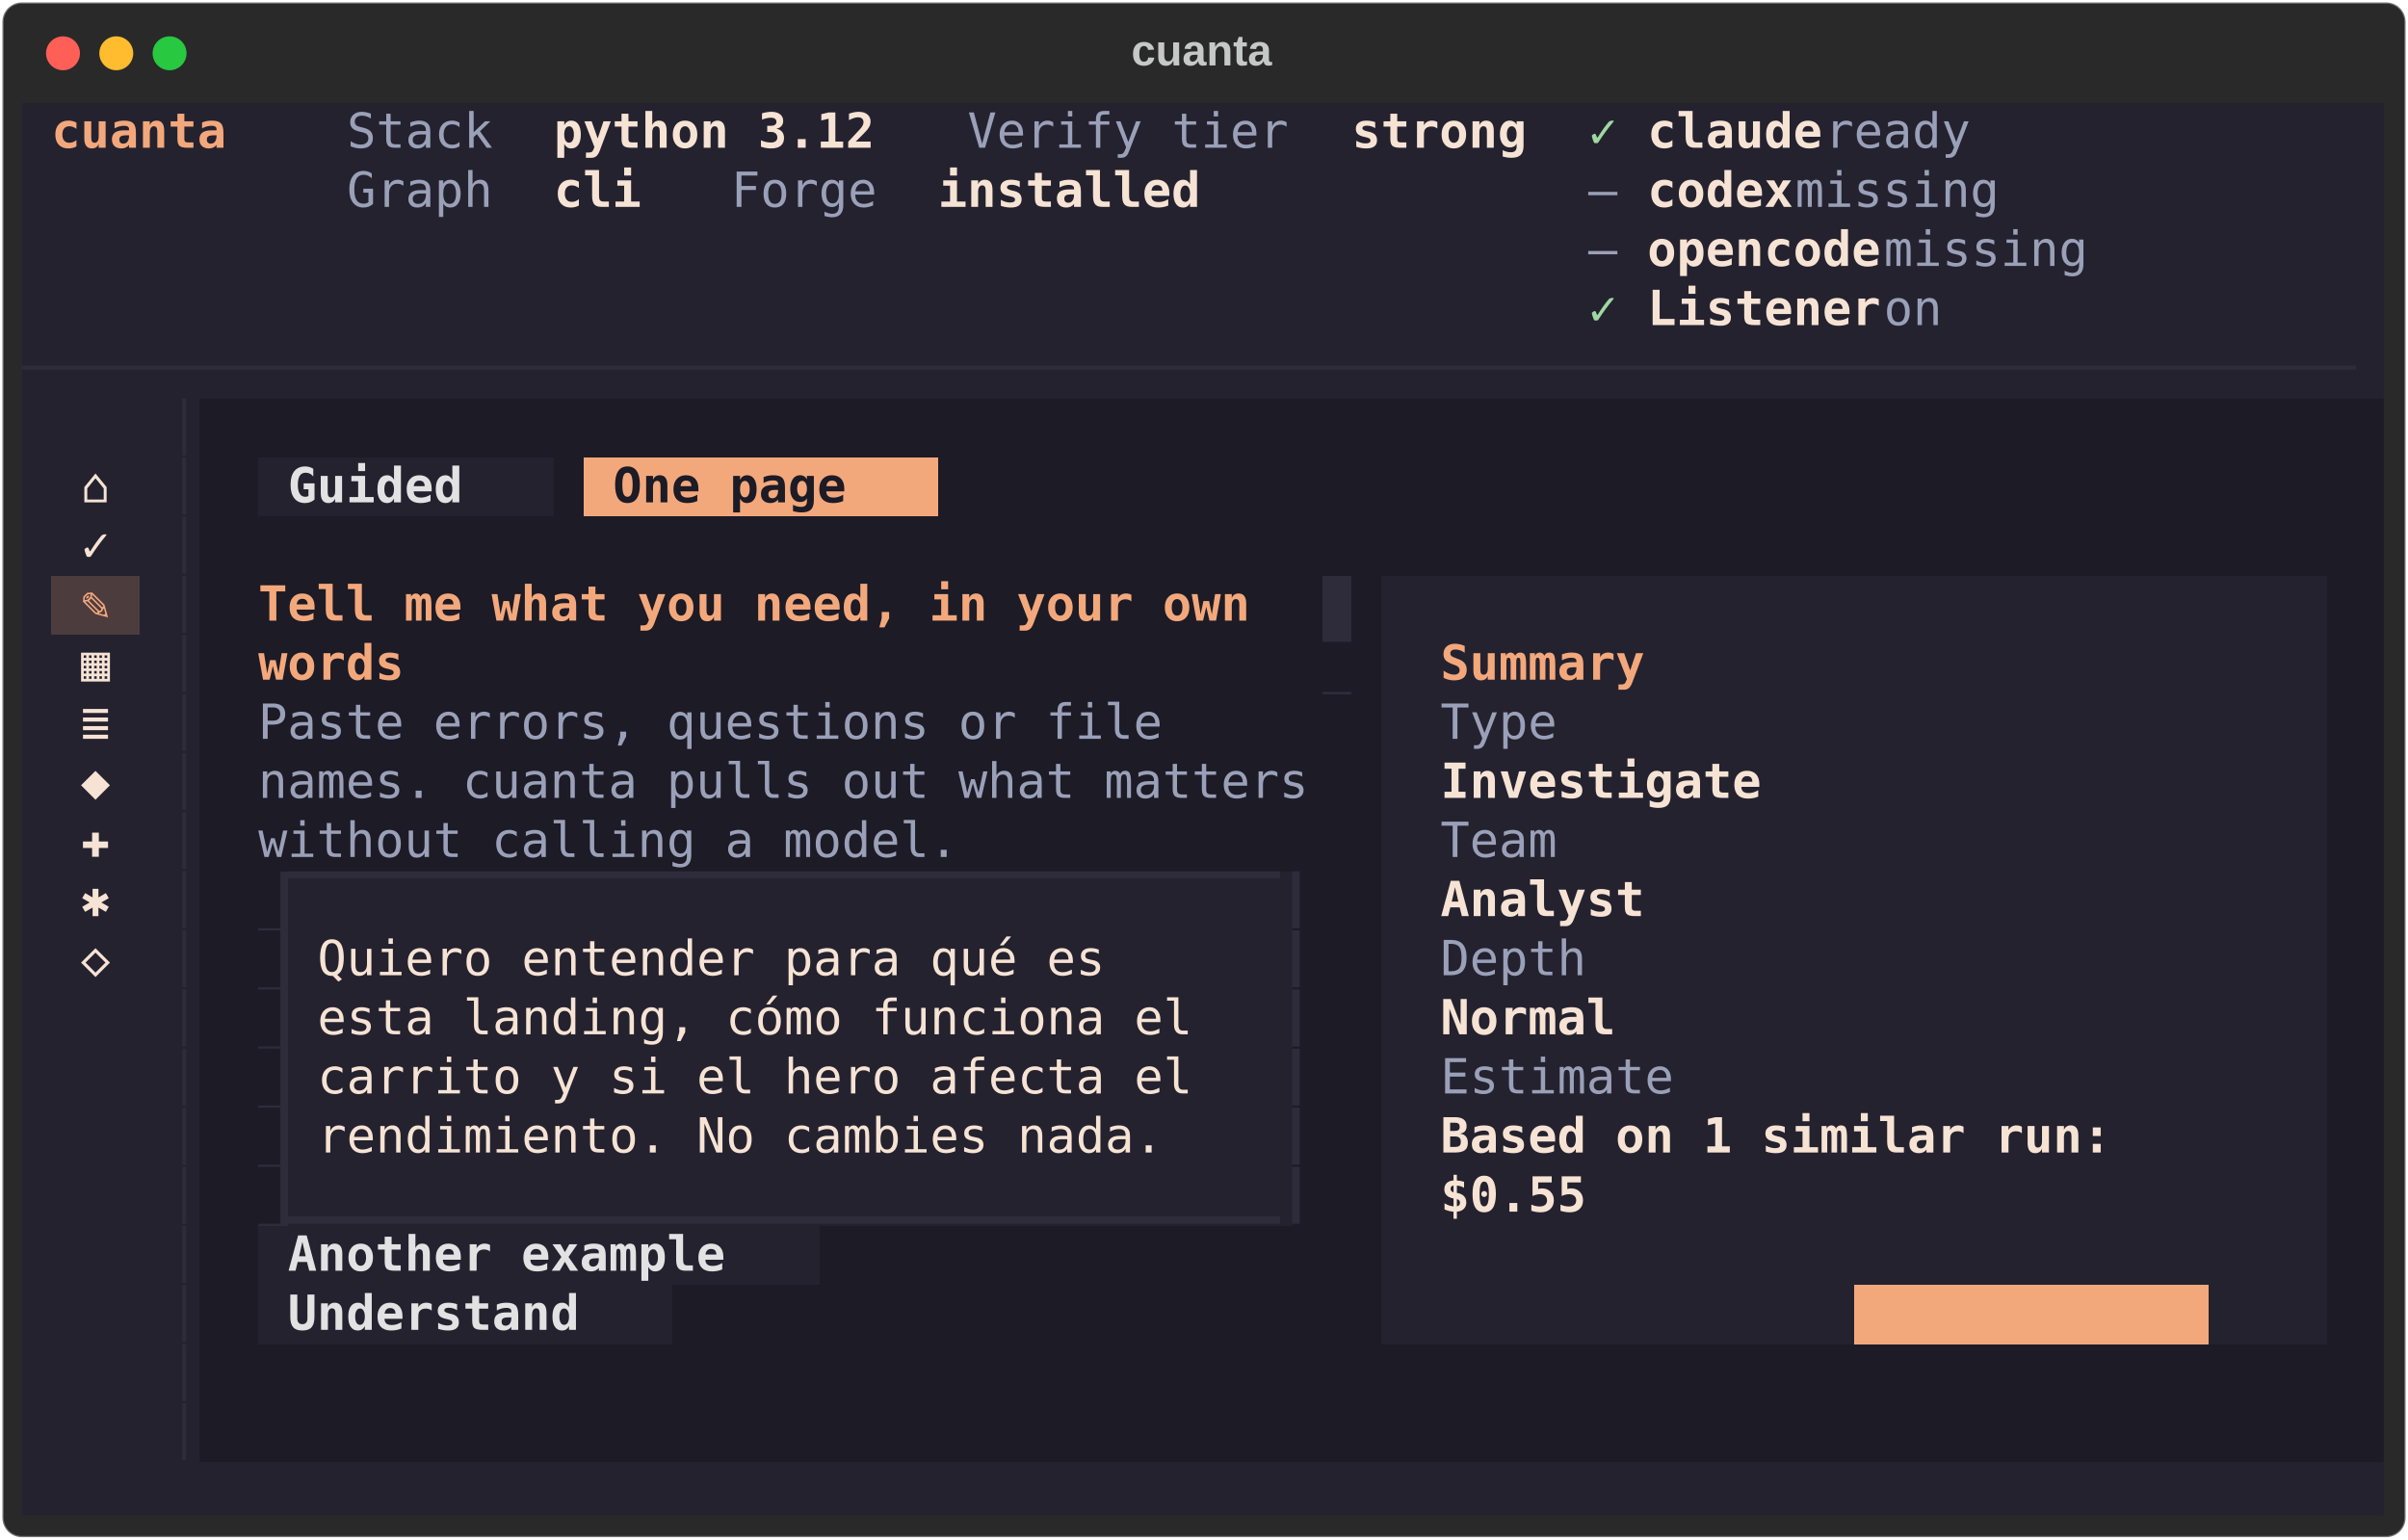
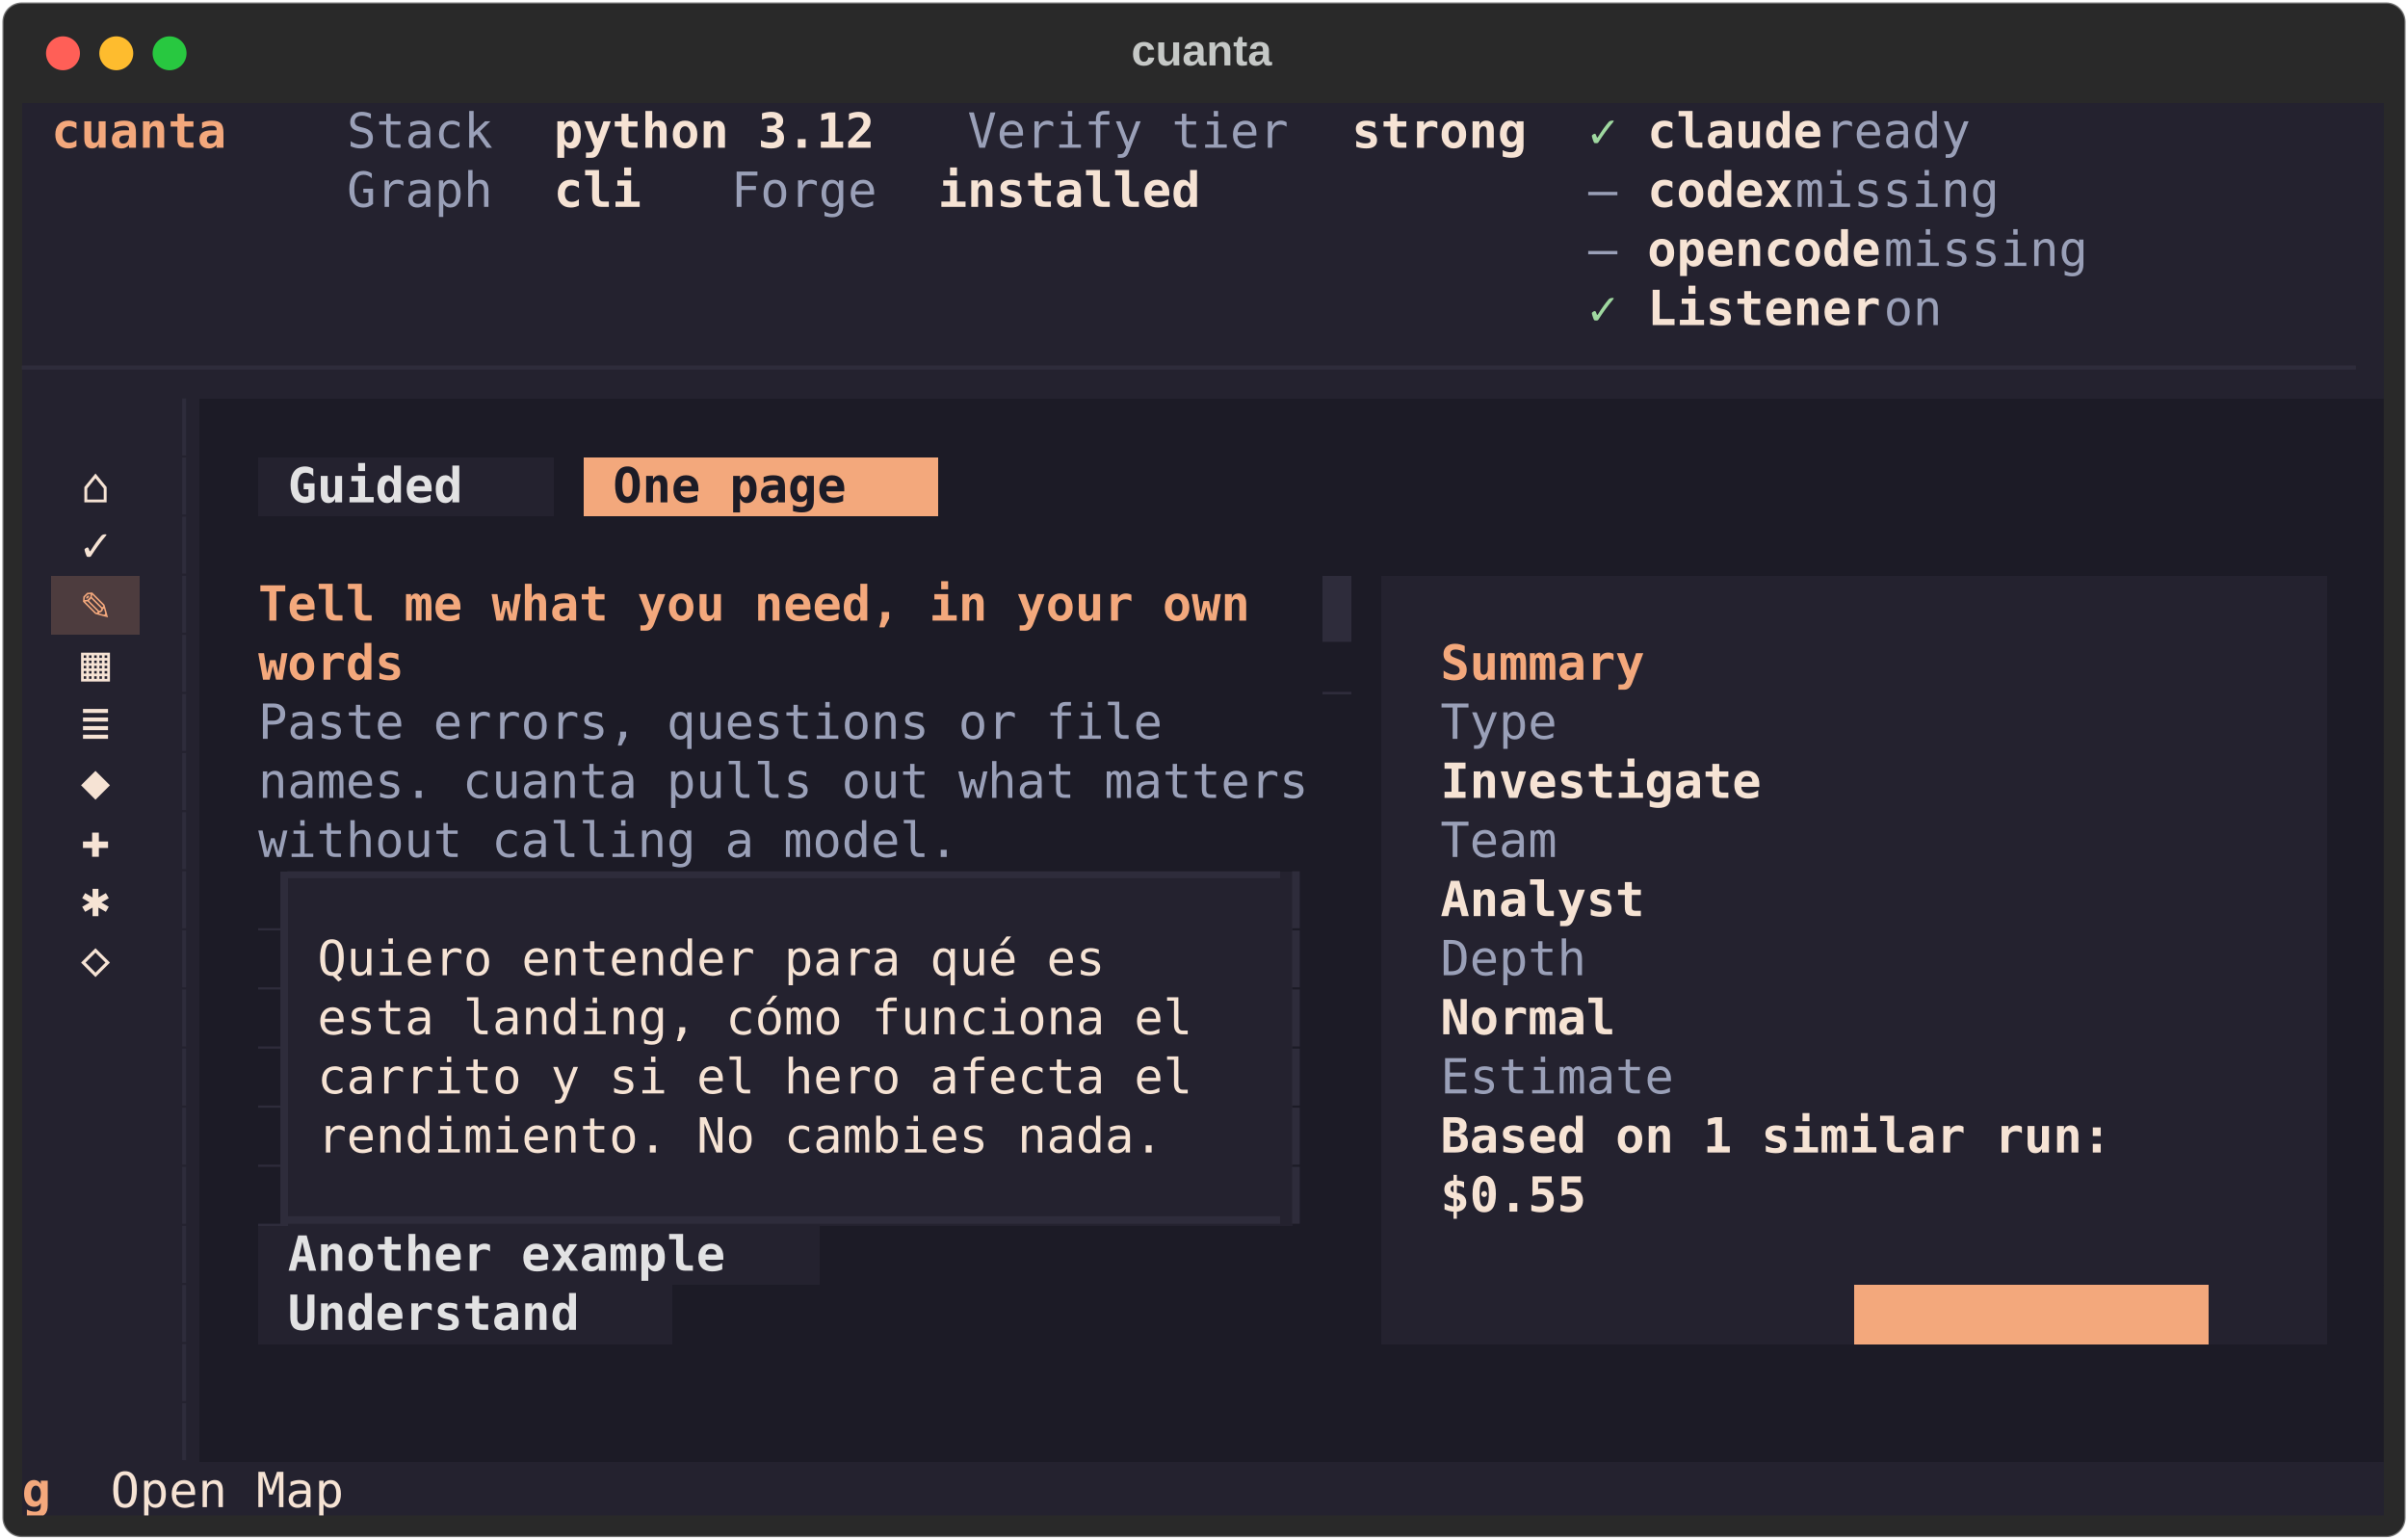
<svg xmlns="http://www.w3.org/2000/svg" class="rich-terminal" viewBox="0 0 994 635.6">
  <style>

    @font-face {
        font-family: "Fira Code";
        src: local("FiraCode-Regular"),
                url("https://cdnjs.cloudflare.com/ajax/libs/firacode/6.2.0/woff2/FiraCode-Regular.woff2") format("woff2"),
                url("https://cdnjs.cloudflare.com/ajax/libs/firacode/6.2.0/woff/FiraCode-Regular.woff") format("woff");
        font-style: normal;
        font-weight: 400;
    }
    @font-face {
        font-family: "Fira Code";
        src: local("FiraCode-Bold"),
                url("https://cdnjs.cloudflare.com/ajax/libs/firacode/6.2.0/woff2/FiraCode-Bold.woff2") format("woff2"),
                url("https://cdnjs.cloudflare.com/ajax/libs/firacode/6.2.0/woff/FiraCode-Bold.woff") format("woff");
        font-style: bold;
        font-weight: 700;
    }

    .terminal-matrix {
        font-family: Fira Code, monospace;
        font-size: 20px;
        line-height: 24.4px;
        font-variant-east-asian: full-width;
    }

    .terminal-title {
        font-size: 18px;
        font-weight: bold;
        font-family: arial;
    }

    .terminal-r1 { fill: #c5c8c6 }
.terminal-r2 { fill: #f3a87c;font-weight: bold }
.terminal-r3 { fill: #9aa0b8 }
.terminal-r4 { fill: #f6e3d4;font-weight: bold }
.terminal-r5 { fill: #f6e3d4 }
.terminal-r6 { fill: #9fd8a0 }
.terminal-r7 { fill: #2e2c3b }
.terminal-r8 { fill: #e2e2e3;font-weight: bold }
.terminal-r9 { fill: #1c1b26;font-weight: bold }
.terminal-r10 { fill: #1c1b26 }
.terminal-r11 { fill: #ee8a94 }
+ .terminal-r12 { fill: #f4a87c;font-weight: bold }
    </style>
  <defs>
    <clipPath id="terminal-clip-terminal">
      <rect x="0" y="0" width="975.0" height="584.6" />
    </clipPath>
    <clipPath id="terminal-line-0">
      <rect x="0" y="1.5" width="976" height="24.65" />
    </clipPath>
    <clipPath id="terminal-line-1">
      <rect x="0" y="25.9" width="976" height="24.65" />
    </clipPath>
    <clipPath id="terminal-line-2">
      <rect x="0" y="50.3" width="976" height="24.65" />
    </clipPath>
    <clipPath id="terminal-line-3">
      <rect x="0" y="74.7" width="976" height="24.65" />
    </clipPath>
    <clipPath id="terminal-line-4">
      <rect x="0" y="99.1" width="976" height="24.65" />
    </clipPath>
    <clipPath id="terminal-line-5">
      <rect x="0" y="123.5" width="976" height="24.65" />
    </clipPath>
    <clipPath id="terminal-line-6">
      <rect x="0" y="147.9" width="976" height="24.65" />
    </clipPath>
    <clipPath id="terminal-line-7">
      <rect x="0" y="172.3" width="976" height="24.65" />
    </clipPath>
    <clipPath id="terminal-line-8">
      <rect x="0" y="196.7" width="976" height="24.65" />
    </clipPath>
    <clipPath id="terminal-line-9">
      <rect x="0" y="221.1" width="976" height="24.65" />
    </clipPath>
    <clipPath id="terminal-line-10">
      <rect x="0" y="245.5" width="976" height="24.65" />
    </clipPath>
    <clipPath id="terminal-line-11">
      <rect x="0" y="269.9" width="976" height="24.65" />
    </clipPath>
    <clipPath id="terminal-line-12">
      <rect x="0" y="294.3" width="976" height="24.65" />
    </clipPath>
    <clipPath id="terminal-line-13">
      <rect x="0" y="318.7" width="976" height="24.65" />
    </clipPath>
    <clipPath id="terminal-line-14">
      <rect x="0" y="343.1" width="976" height="24.65" />
    </clipPath>
    <clipPath id="terminal-line-15">
      <rect x="0" y="367.5" width="976" height="24.65" />
    </clipPath>
    <clipPath id="terminal-line-16">
      <rect x="0" y="391.9" width="976" height="24.65" />
    </clipPath>
    <clipPath id="terminal-line-17">
      <rect x="0" y="416.3" width="976" height="24.65" />
    </clipPath>
    <clipPath id="terminal-line-18">
      <rect x="0" y="440.7" width="976" height="24.65" />
    </clipPath>
    <clipPath id="terminal-line-19">
      <rect x="0" y="465.1" width="976" height="24.65" />
    </clipPath>
    <clipPath id="terminal-line-20">
      <rect x="0" y="489.5" width="976" height="24.65" />
    </clipPath>
    <clipPath id="terminal-line-21">
      <rect x="0" y="513.9" width="976" height="24.65" />
    </clipPath>
    <clipPath id="terminal-line-22">
      <rect x="0" y="538.3" width="976" height="24.65" />
    </clipPath>
  </defs>
  <rect fill="#292929" stroke="rgba(255,255,255,0.35)" stroke-width="1" x="1" y="1" width="992" height="633.6" rx="8" />
  <text class="terminal-title" fill="#c5c8c6" text-anchor="middle" x="496" y="27">cuanta</text>
  <g transform="translate(26,22)">
    <circle cx="0" cy="0" r="7" fill="#ff5f57" />
    <circle cx="22" cy="0" r="7" fill="#febc2e" />
    <circle cx="44" cy="0" r="7" fill="#28c840" />
  </g>
  <g transform="translate(9, 41)" clip-path="url(#terminal-clip-terminal)">
    <rect fill="#24222f" x="0" y="1.5" width="12.2" height="24.65" shape-rendering="crispEdges" />
    <rect fill="#24222f" x="12.2" y="1.5" width="73.2" height="24.65" shape-rendering="crispEdges" />
    <rect fill="#24222f" x="85.4" y="1.5" width="48.8" height="24.65" shape-rendering="crispEdges" />
    <rect fill="#24222f" x="134.2" y="1.5" width="85.4" height="24.65" shape-rendering="crispEdges" />
    <rect fill="#24222f" x="219.6" y="1.5" width="146.4" height="24.65" shape-rendering="crispEdges" />
    <rect fill="#24222f" x="366" y="1.5" width="24.4" height="24.65" shape-rendering="crispEdges" />
    <rect fill="#24222f" x="390.4" y="1.5" width="158.6" height="24.65" shape-rendering="crispEdges" />
    <rect fill="#24222f" x="549" y="1.5" width="85.4" height="24.65" shape-rendering="crispEdges" />
    <rect fill="#24222f" x="634.4" y="1.5" width="12.2" height="24.65" shape-rendering="crispEdges" />
    <rect fill="#24222f" x="646.6" y="1.5" width="24.4" height="24.65" shape-rendering="crispEdges" />
    <rect fill="#24222f" x="671" y="1.5" width="73.2" height="24.65" shape-rendering="crispEdges" />
    <rect fill="#24222f" x="744.2" y="1.5" width="85.4" height="24.65" shape-rendering="crispEdges" />
    <rect fill="#24222f" x="829.6" y="1.5" width="146.4" height="24.65" shape-rendering="crispEdges" />
    <rect fill="#24222f" x="0" y="25.9" width="134.2" height="24.65" shape-rendering="crispEdges" />
    <rect fill="#24222f" x="134.2" y="25.9" width="85.4" height="24.65" shape-rendering="crispEdges" />
    <rect fill="#24222f" x="219.6" y="25.9" width="48.8" height="24.65" shape-rendering="crispEdges" />
    <rect fill="#24222f" x="268.4" y="25.9" width="24.4" height="24.65" shape-rendering="crispEdges" />
    <rect fill="#24222f" x="292.8" y="25.9" width="85.4" height="24.65" shape-rendering="crispEdges" />
    <rect fill="#24222f" x="378.2" y="25.9" width="122" height="24.65" shape-rendering="crispEdges" />
    <rect fill="#24222f" x="500.2" y="25.9" width="146.4" height="24.65" shape-rendering="crispEdges" />
    <rect fill="#24222f" x="646.6" y="25.9" width="24.4" height="24.65" shape-rendering="crispEdges" />
    <rect fill="#24222f" x="671" y="25.9" width="61" height="24.65" shape-rendering="crispEdges" />
    <rect fill="#24222f" x="732" y="25.9" width="109.8" height="24.65" shape-rendering="crispEdges" />
    <rect fill="#24222f" x="841.8" y="25.9" width="134.2" height="24.65" shape-rendering="crispEdges" />
    <rect fill="#24222f" x="0" y="50.3" width="134.2" height="24.65" shape-rendering="crispEdges" />
    <rect fill="#24222f" x="134.2" y="50.3" width="512.4" height="24.65" shape-rendering="crispEdges" />
    <rect fill="#24222f" x="646.6" y="50.3" width="24.4" height="24.65" shape-rendering="crispEdges" />
    <rect fill="#24222f" x="671" y="50.3" width="97.6" height="24.65" shape-rendering="crispEdges" />
    <rect fill="#24222f" x="768.6" y="50.3" width="109.8" height="24.65" shape-rendering="crispEdges" />
    <rect fill="#24222f" x="878.4" y="50.3" width="97.6" height="24.65" shape-rendering="crispEdges" />
    <rect fill="#24222f" x="0" y="74.7" width="134.2" height="24.65" shape-rendering="crispEdges" />
    <rect fill="#24222f" x="134.2" y="74.7" width="512.4" height="24.65" shape-rendering="crispEdges" />
    <rect fill="#24222f" x="646.6" y="74.7" width="24.4" height="24.65" shape-rendering="crispEdges" />
    <rect fill="#24222f" x="671" y="74.7" width="97.6" height="24.65" shape-rendering="crispEdges" />
    <rect fill="#24222f" x="768.6" y="74.7" width="48.8" height="24.65" shape-rendering="crispEdges" />
    <rect fill="#24222f" x="817.4" y="74.7" width="158.6" height="24.65" shape-rendering="crispEdges" />
    <rect fill="#24222f" x="0" y="99.1" width="976" height="24.65" shape-rendering="crispEdges" />
    <rect fill="#24222f" x="0" y="123.5" width="61" height="24.65" shape-rendering="crispEdges" />
    <rect fill="#24222f" x="61" y="123.5" width="12.2" height="24.65" shape-rendering="crispEdges" />
    <rect fill="#1c1b26" x="73.2" y="123.5" width="902.8" height="24.65" shape-rendering="crispEdges" />
    <rect fill="#24222f" x="0" y="147.9" width="24.4" height="24.65" shape-rendering="crispEdges" />
    <rect fill="#24222f" x="24.4" y="147.9" width="12.2" height="24.65" shape-rendering="crispEdges" />
    <rect fill="#24222f" x="36.6" y="147.9" width="24.4" height="24.65" shape-rendering="crispEdges" />
    <rect fill="#24222f" x="61" y="147.9" width="12.2" height="24.65" shape-rendering="crispEdges" />
    <rect fill="#1c1b26" x="73.2" y="147.9" width="24.4" height="24.65" shape-rendering="crispEdges" />
    <rect fill="#24222f" x="97.6" y="147.9" width="12.2" height="24.65" shape-rendering="crispEdges" />
    <rect fill="#24222f" x="109.8" y="147.9" width="97.6" height="24.65" shape-rendering="crispEdges" />
    <rect fill="#24222f" x="207.4" y="147.9" width="12.2" height="24.65" shape-rendering="crispEdges" />
    <rect fill="#1c1b26" x="219.6" y="147.9" width="12.2" height="24.65" shape-rendering="crispEdges" />
    <rect fill="#f3a87c" x="231.8" y="147.9" width="12.2" height="24.65" shape-rendering="crispEdges" />
    <rect fill="#f3a87c" x="244" y="147.9" width="122" height="24.65" shape-rendering="crispEdges" />
    <rect fill="#f3a87c" x="366" y="147.9" width="12.2" height="24.65" shape-rendering="crispEdges" />
    <rect fill="#1c1b26" x="378.2" y="147.9" width="597.8" height="24.65" shape-rendering="crispEdges" />
    <rect fill="#24222f" x="0" y="172.3" width="24.4" height="24.65" shape-rendering="crispEdges" />
    <rect fill="#24222f" x="24.4" y="172.3" width="12.2" height="24.65" shape-rendering="crispEdges" />
    <rect fill="#24222f" x="36.6" y="172.3" width="24.4" height="24.65" shape-rendering="crispEdges" />
    <rect fill="#24222f" x="61" y="172.3" width="12.2" height="24.65" shape-rendering="crispEdges" />
    <rect fill="#1c1b26" x="73.2" y="172.3" width="902.8" height="24.65" shape-rendering="crispEdges" />
    <rect fill="#24222f" x="0" y="196.7" width="12.2" height="24.65" shape-rendering="crispEdges" />
    <rect fill="#4d3c3e" x="12.2" y="196.7" width="12.2" height="24.65" shape-rendering="crispEdges" />
    <rect fill="#4d3c3e" x="24.4" y="196.7" width="12.2" height="24.65" shape-rendering="crispEdges" />
    <rect fill="#4d3c3e" x="36.6" y="196.7" width="12.2" height="24.65" shape-rendering="crispEdges" />
    <rect fill="#24222f" x="48.8" y="196.7" width="12.2" height="24.65" shape-rendering="crispEdges" />
    <rect fill="#24222f" x="61" y="196.7" width="12.2" height="24.65" shape-rendering="crispEdges" />
    <rect fill="#1c1b26" x="73.2" y="196.7" width="24.4" height="24.65" shape-rendering="crispEdges" />
    <rect fill="#1c1b26" x="97.6" y="196.7" width="414.8" height="24.65" shape-rendering="crispEdges" />
    <rect fill="#1c1b26" x="512.4" y="196.7" width="24.4" height="24.65" shape-rendering="crispEdges" />
    <rect fill="#2e2c3b" x="536.8" y="196.7" width="12.2" height="24.65" shape-rendering="crispEdges" />
    <rect fill="#1c1b26" x="549" y="196.7" width="12.2" height="24.65" shape-rendering="crispEdges" />
    <rect fill="#24222f" x="561.2" y="196.7" width="390.4" height="24.65" shape-rendering="crispEdges" />
    <rect fill="#1c1b26" x="951.6" y="196.7" width="24.4" height="24.65" shape-rendering="crispEdges" />
    <rect fill="#24222f" x="0" y="221.1" width="24.4" height="24.65" shape-rendering="crispEdges" />
    <rect fill="#24222f" x="24.4" y="221.1" width="12.2" height="24.65" shape-rendering="crispEdges" />
    <rect fill="#24222f" x="36.6" y="221.1" width="24.4" height="24.65" shape-rendering="crispEdges" />
    <rect fill="#24222f" x="61" y="221.1" width="12.2" height="24.65" shape-rendering="crispEdges" />
    <rect fill="#1c1b26" x="73.2" y="221.1" width="24.4" height="24.65" shape-rendering="crispEdges" />
    <rect fill="#1c1b26" x="97.6" y="221.1" width="61" height="24.65" shape-rendering="crispEdges" />
    <rect fill="#1c1b26" x="158.6" y="221.1" width="378.2" height="24.65" shape-rendering="crispEdges" />
    <rect fill="#2e2c3b" x="536.8" y="221.1" width="12.2" height="24.65" shape-rendering="crispEdges" />
    <rect fill="#1c1b26" x="549" y="221.1" width="12.2" height="24.65" shape-rendering="crispEdges" />
    <rect fill="#24222f" x="561.2" y="221.1" width="24.4" height="24.65" shape-rendering="crispEdges" />
    <rect fill="#24222f" x="585.6" y="221.1" width="85.4" height="24.65" shape-rendering="crispEdges" />
    <rect fill="#24222f" x="671" y="221.1" width="280.6" height="24.65" shape-rendering="crispEdges" />
    <rect fill="#1c1b26" x="951.6" y="221.1" width="24.4" height="24.65" shape-rendering="crispEdges" />
    <rect fill="#24222f" x="0" y="245.5" width="24.4" height="24.65" shape-rendering="crispEdges" />
    <rect fill="#24222f" x="24.4" y="245.5" width="12.2" height="24.65" shape-rendering="crispEdges" />
    <rect fill="#24222f" x="36.6" y="245.5" width="24.4" height="24.65" shape-rendering="crispEdges" />
    <rect fill="#24222f" x="61" y="245.5" width="12.2" height="24.65" shape-rendering="crispEdges" />
    <rect fill="#1c1b26" x="73.2" y="245.5" width="24.4" height="24.65" shape-rendering="crispEdges" />
    <rect fill="#1c1b26" x="97.6" y="245.5" width="378.2" height="24.65" shape-rendering="crispEdges" />
    <rect fill="#1c1b26" x="475.8" y="245.5" width="61" height="24.65" shape-rendering="crispEdges" />
    <rect fill="#1c1b26" x="536.8" y="245.5" width="12.2" height="24.65" shape-rendering="crispEdges" />
    <rect fill="#1c1b26" x="549" y="245.5" width="12.2" height="24.65" shape-rendering="crispEdges" />
    <rect fill="#24222f" x="561.2" y="245.5" width="24.4" height="24.65" shape-rendering="crispEdges" />
    <rect fill="#24222f" x="585.6" y="245.5" width="48.8" height="24.65" shape-rendering="crispEdges" />
    <rect fill="#24222f" x="634.4" y="245.5" width="317.2" height="24.65" shape-rendering="crispEdges" />
    <rect fill="#1c1b26" x="951.6" y="245.5" width="24.4" height="24.65" shape-rendering="crispEdges" />
    <rect fill="#24222f" x="0" y="269.9" width="24.4" height="24.65" shape-rendering="crispEdges" />
    <rect fill="#24222f" x="24.4" y="269.9" width="12.2" height="24.65" shape-rendering="crispEdges" />
    <rect fill="#24222f" x="36.6" y="269.9" width="24.4" height="24.65" shape-rendering="crispEdges" />
    <rect fill="#24222f" x="61" y="269.9" width="12.2" height="24.65" shape-rendering="crispEdges" />
    <rect fill="#1c1b26" x="73.2" y="269.9" width="24.4" height="24.65" shape-rendering="crispEdges" />
    <rect fill="#1c1b26" x="97.6" y="269.9" width="439.2" height="24.65" shape-rendering="crispEdges" />
    <rect fill="#1c1b26" x="536.8" y="269.9" width="12.2" height="24.65" shape-rendering="crispEdges" />
    <rect fill="#1c1b26" x="549" y="269.9" width="12.2" height="24.65" shape-rendering="crispEdges" />
    <rect fill="#24222f" x="561.2" y="269.9" width="24.4" height="24.65" shape-rendering="crispEdges" />
    <rect fill="#24222f" x="585.6" y="269.9" width="134.2" height="24.65" shape-rendering="crispEdges" />
    <rect fill="#24222f" x="719.8" y="269.9" width="231.8" height="24.65" shape-rendering="crispEdges" />
    <rect fill="#1c1b26" x="951.6" y="269.9" width="24.4" height="24.65" shape-rendering="crispEdges" />
    <rect fill="#24222f" x="0" y="294.3" width="24.4" height="24.65" shape-rendering="crispEdges" />
    <rect fill="#24222f" x="24.4" y="294.3" width="12.2" height="24.65" shape-rendering="crispEdges" />
    <rect fill="#24222f" x="36.6" y="294.3" width="24.4" height="24.65" shape-rendering="crispEdges" />
    <rect fill="#24222f" x="61" y="294.3" width="12.2" height="24.65" shape-rendering="crispEdges" />
    <rect fill="#1c1b26" x="73.2" y="294.3" width="24.4" height="24.65" shape-rendering="crispEdges" />
    <rect fill="#1c1b26" x="97.6" y="294.3" width="292.8" height="24.65" shape-rendering="crispEdges" />
    <rect fill="#1c1b26" x="390.4" y="294.3" width="146.4" height="24.65" shape-rendering="crispEdges" />
    <rect fill="#1c1b26" x="536.8" y="294.3" width="12.2" height="24.65" shape-rendering="crispEdges" />
    <rect fill="#1c1b26" x="549" y="294.3" width="12.2" height="24.65" shape-rendering="crispEdges" />
    <rect fill="#24222f" x="561.2" y="294.3" width="24.4" height="24.65" shape-rendering="crispEdges" />
    <rect fill="#24222f" x="585.6" y="294.3" width="48.8" height="24.65" shape-rendering="crispEdges" />
    <rect fill="#24222f" x="634.4" y="294.3" width="317.2" height="24.65" shape-rendering="crispEdges" />
    <rect fill="#1c1b26" x="951.6" y="294.3" width="24.4" height="24.65" shape-rendering="crispEdges" />
    <rect fill="#24222f" x="0" y="318.7" width="24.4" height="24.65" shape-rendering="crispEdges" />
    <rect fill="#24222f" x="24.4" y="318.7" width="12.2" height="24.65" shape-rendering="crispEdges" />
    <rect fill="#24222f" x="36.6" y="318.7" width="24.4" height="24.65" shape-rendering="crispEdges" />
    <rect fill="#24222f" x="61" y="318.7" width="12.2" height="24.65" shape-rendering="crispEdges" />
    <rect fill="#1c1b26" x="73.2" y="318.7" width="24.4" height="24.65" shape-rendering="crispEdges" />
    <rect fill="#2e2c3b" x="97.6" y="318.7" width="12.2" height="24.65" shape-rendering="crispEdges" />
    <rect fill="#24222f" x="109.8" y="318.7" width="414.8" height="24.65" shape-rendering="crispEdges" />
    <rect fill="#1c1b26" x="524.6" y="318.7" width="12.2" height="24.65" shape-rendering="crispEdges" />
    <rect fill="#1c1b26" x="536.8" y="318.7" width="12.2" height="24.65" shape-rendering="crispEdges" />
    <rect fill="#1c1b26" x="549" y="318.7" width="12.2" height="24.65" shape-rendering="crispEdges" />
    <rect fill="#24222f" x="561.2" y="318.7" width="24.4" height="24.65" shape-rendering="crispEdges" />
    <rect fill="#24222f" x="585.6" y="318.7" width="85.4" height="24.65" shape-rendering="crispEdges" />
    <rect fill="#24222f" x="671" y="318.7" width="280.6" height="24.65" shape-rendering="crispEdges" />
    <rect fill="#1c1b26" x="951.6" y="318.7" width="24.4" height="24.65" shape-rendering="crispEdges" />
    <rect fill="#24222f" x="0" y="343.1" width="24.4" height="24.65" shape-rendering="crispEdges" />
    <rect fill="#24222f" x="24.4" y="343.1" width="12.2" height="24.65" shape-rendering="crispEdges" />
    <rect fill="#24222f" x="36.6" y="343.1" width="24.4" height="24.65" shape-rendering="crispEdges" />
    <rect fill="#24222f" x="61" y="343.1" width="12.2" height="24.65" shape-rendering="crispEdges" />
    <rect fill="#1c1b26" x="73.2" y="343.1" width="24.4" height="24.65" shape-rendering="crispEdges" />
    <rect fill="#2e2c3b" x="97.6" y="343.1" width="12.2" height="24.65" shape-rendering="crispEdges" />
    <rect fill="#24222f" x="109.8" y="343.1" width="12.2" height="24.65" shape-rendering="crispEdges" />
    <rect fill="#24222f" x="122" y="343.1" width="390.4" height="24.65" shape-rendering="crispEdges" />
    <rect fill="#24222f" x="512.4" y="343.1" width="12.2" height="24.65" shape-rendering="crispEdges" />
    <rect fill="#1c1b26" x="524.6" y="343.1" width="12.2" height="24.65" shape-rendering="crispEdges" />
    <rect fill="#1c1b26" x="536.8" y="343.1" width="12.2" height="24.65" shape-rendering="crispEdges" />
    <rect fill="#1c1b26" x="549" y="343.1" width="12.2" height="24.65" shape-rendering="crispEdges" />
    <rect fill="#24222f" x="561.2" y="343.1" width="24.4" height="24.65" shape-rendering="crispEdges" />
    <rect fill="#24222f" x="585.6" y="343.1" width="61" height="24.65" shape-rendering="crispEdges" />
    <rect fill="#24222f" x="646.6" y="343.1" width="305" height="24.65" shape-rendering="crispEdges" />
    <rect fill="#1c1b26" x="951.6" y="343.1" width="24.4" height="24.65" shape-rendering="crispEdges" />
    <rect fill="#24222f" x="0" y="367.5" width="61" height="24.65" shape-rendering="crispEdges" />
    <rect fill="#24222f" x="61" y="367.5" width="12.2" height="24.65" shape-rendering="crispEdges" />
    <rect fill="#1c1b26" x="73.2" y="367.5" width="24.4" height="24.65" shape-rendering="crispEdges" />
    <rect fill="#2e2c3b" x="97.6" y="367.5" width="12.2" height="24.65" shape-rendering="crispEdges" />
    <rect fill="#24222f" x="109.8" y="367.5" width="12.2" height="24.65" shape-rendering="crispEdges" />
    <rect fill="#24222f" x="122" y="367.5" width="390.4" height="24.65" shape-rendering="crispEdges" />
    <rect fill="#24222f" x="512.4" y="367.5" width="12.2" height="24.65" shape-rendering="crispEdges" />
    <rect fill="#1c1b26" x="524.6" y="367.5" width="12.2" height="24.65" shape-rendering="crispEdges" />
    <rect fill="#1c1b26" x="536.8" y="367.5" width="12.2" height="24.65" shape-rendering="crispEdges" />
    <rect fill="#1c1b26" x="549" y="367.5" width="12.2" height="24.65" shape-rendering="crispEdges" />
    <rect fill="#24222f" x="561.2" y="367.5" width="24.4" height="24.65" shape-rendering="crispEdges" />
    <rect fill="#24222f" x="585.6" y="367.5" width="73.2" height="24.65" shape-rendering="crispEdges" />
    <rect fill="#24222f" x="658.8" y="367.5" width="292.8" height="24.65" shape-rendering="crispEdges" />
    <rect fill="#1c1b26" x="951.6" y="367.5" width="24.4" height="24.65" shape-rendering="crispEdges" />
    <rect fill="#24222f" x="0" y="391.9" width="61" height="24.65" shape-rendering="crispEdges" />
    <rect fill="#24222f" x="61" y="391.9" width="12.2" height="24.65" shape-rendering="crispEdges" />
    <rect fill="#1c1b26" x="73.2" y="391.9" width="24.4" height="24.65" shape-rendering="crispEdges" />
    <rect fill="#2e2c3b" x="97.6" y="391.9" width="12.2" height="24.65" shape-rendering="crispEdges" />
    <rect fill="#24222f" x="109.8" y="391.9" width="12.2" height="24.65" shape-rendering="crispEdges" />
    <rect fill="#24222f" x="122" y="391.9" width="390.4" height="24.65" shape-rendering="crispEdges" />
    <rect fill="#24222f" x="512.4" y="391.9" width="12.2" height="24.65" shape-rendering="crispEdges" />
    <rect fill="#1c1b26" x="524.6" y="391.9" width="12.2" height="24.65" shape-rendering="crispEdges" />
    <rect fill="#1c1b26" x="536.8" y="391.9" width="12.2" height="24.65" shape-rendering="crispEdges" />
    <rect fill="#1c1b26" x="549" y="391.9" width="12.2" height="24.65" shape-rendering="crispEdges" />
    <rect fill="#24222f" x="561.2" y="391.9" width="24.4" height="24.65" shape-rendering="crispEdges" />
    <rect fill="#24222f" x="585.6" y="391.9" width="97.6" height="24.65" shape-rendering="crispEdges" />
    <rect fill="#24222f" x="683.2" y="391.9" width="268.4" height="24.65" shape-rendering="crispEdges" />
    <rect fill="#1c1b26" x="951.6" y="391.9" width="24.4" height="24.65" shape-rendering="crispEdges" />
    <rect fill="#24222f" x="0" y="416.3" width="61" height="24.65" shape-rendering="crispEdges" />
    <rect fill="#24222f" x="61" y="416.3" width="12.2" height="24.65" shape-rendering="crispEdges" />
    <rect fill="#1c1b26" x="73.2" y="416.3" width="24.4" height="24.65" shape-rendering="crispEdges" />
    <rect fill="#2e2c3b" x="97.6" y="416.3" width="12.2" height="24.65" shape-rendering="crispEdges" />
    <rect fill="#24222f" x="109.8" y="416.3" width="12.2" height="24.65" shape-rendering="crispEdges" />
    <rect fill="#24222f" x="122" y="416.3" width="390.4" height="24.65" shape-rendering="crispEdges" />
    <rect fill="#24222f" x="512.4" y="416.3" width="12.2" height="24.65" shape-rendering="crispEdges" />
    <rect fill="#1c1b26" x="524.6" y="416.3" width="12.2" height="24.65" shape-rendering="crispEdges" />
    <rect fill="#1c1b26" x="536.8" y="416.3" width="12.2" height="24.65" shape-rendering="crispEdges" />
    <rect fill="#1c1b26" x="549" y="416.3" width="12.2" height="24.65" shape-rendering="crispEdges" />
    <rect fill="#24222f" x="561.2" y="416.3" width="24.4" height="24.65" shape-rendering="crispEdges" />
    <rect fill="#24222f" x="585.6" y="416.3" width="280.6" height="24.65" shape-rendering="crispEdges" />
    <rect fill="#24222f" x="866.2" y="416.3" width="85.4" height="24.65" shape-rendering="crispEdges" />
    <rect fill="#1c1b26" x="951.6" y="416.3" width="24.4" height="24.65" shape-rendering="crispEdges" />
    <rect fill="#24222f" x="0" y="440.7" width="61" height="24.65" shape-rendering="crispEdges" />
    <rect fill="#24222f" x="61" y="440.7" width="12.2" height="24.65" shape-rendering="crispEdges" />
    <rect fill="#1c1b26" x="73.2" y="440.7" width="24.4" height="24.65" shape-rendering="crispEdges" />
    <rect fill="#2e2c3b" x="97.6" y="440.7" width="12.2" height="24.65" shape-rendering="crispEdges" />
    <rect fill="#24222f" x="109.8" y="440.7" width="414.8" height="24.65" shape-rendering="crispEdges" />
    <rect fill="#1c1b26" x="524.6" y="440.7" width="12.2" height="24.65" shape-rendering="crispEdges" />
    <rect fill="#1c1b26" x="536.8" y="440.7" width="12.2" height="24.65" shape-rendering="crispEdges" />
    <rect fill="#1c1b26" x="549" y="440.7" width="12.2" height="24.65" shape-rendering="crispEdges" />
    <rect fill="#24222f" x="561.2" y="440.7" width="24.4" height="24.65" shape-rendering="crispEdges" />
    <rect fill="#24222f" x="585.6" y="440.7" width="61" height="24.65" shape-rendering="crispEdges" />
    <rect fill="#24222f" x="646.6" y="440.7" width="305" height="24.65" shape-rendering="crispEdges" />
    <rect fill="#1c1b26" x="951.6" y="440.7" width="24.4" height="24.65" shape-rendering="crispEdges" />
    <rect fill="#24222f" x="0" y="465.1" width="61" height="24.65" shape-rendering="crispEdges" />
    <rect fill="#24222f" x="61" y="465.1" width="12.2" height="24.65" shape-rendering="crispEdges" />
    <rect fill="#1c1b26" x="73.2" y="465.1" width="24.4" height="24.65" shape-rendering="crispEdges" />
    <rect fill="#24222f" x="97.6" y="465.1" width="12.2" height="24.65" shape-rendering="crispEdges" />
    <rect fill="#24222f" x="109.8" y="465.1" width="207.4" height="24.65" shape-rendering="crispEdges" />
    <rect fill="#24222f" x="317.2" y="465.1" width="12.2" height="24.65" shape-rendering="crispEdges" />
    <rect fill="#1c1b26" x="329.4" y="465.1" width="207.4" height="24.65" shape-rendering="crispEdges" />
    <rect fill="#1c1b26" x="536.8" y="465.1" width="12.2" height="24.65" shape-rendering="crispEdges" />
    <rect fill="#1c1b26" x="549" y="465.1" width="12.2" height="24.65" shape-rendering="crispEdges" />
    <rect fill="#24222f" x="561.2" y="465.1" width="390.4" height="24.65" shape-rendering="crispEdges" />
    <rect fill="#1c1b26" x="951.6" y="465.1" width="24.4" height="24.65" shape-rendering="crispEdges" />
    <rect fill="#24222f" x="0" y="489.5" width="61" height="24.65" shape-rendering="crispEdges" />
    <rect fill="#24222f" x="61" y="489.5" width="12.2" height="24.65" shape-rendering="crispEdges" />
    <rect fill="#1c1b26" x="73.2" y="489.5" width="24.4" height="24.65" shape-rendering="crispEdges" />
    <rect fill="#24222f" x="97.6" y="489.5" width="12.2" height="24.65" shape-rendering="crispEdges" />
    <rect fill="#24222f" x="109.8" y="489.5" width="146.4" height="24.65" shape-rendering="crispEdges" />
    <rect fill="#24222f" x="256.2" y="489.5" width="12.2" height="24.65" shape-rendering="crispEdges" />
    <rect fill="#1c1b26" x="268.4" y="489.5" width="268.4" height="24.65" shape-rendering="crispEdges" />
    <rect fill="#1c1b26" x="536.8" y="489.5" width="12.2" height="24.65" shape-rendering="crispEdges" />
    <rect fill="#1c1b26" x="549" y="489.5" width="12.2" height="24.65" shape-rendering="crispEdges" />
    <rect fill="#24222f" x="561.2" y="489.5" width="195.2" height="24.65" shape-rendering="crispEdges" />
    <rect fill="#f3a87c" x="756.4" y="489.5" width="146.4" height="24.65" shape-rendering="crispEdges" />
    <rect fill="#24222f" x="902.8" y="489.5" width="48.8" height="24.65" shape-rendering="crispEdges" />
    <rect fill="#1c1b26" x="951.6" y="489.5" width="24.4" height="24.65" shape-rendering="crispEdges" />
    <rect fill="#24222f" x="0" y="513.9" width="61" height="24.65" shape-rendering="crispEdges" />
    <rect fill="#24222f" x="61" y="513.9" width="12.2" height="24.65" shape-rendering="crispEdges" />
    <rect fill="#1c1b26" x="73.2" y="513.9" width="24.4" height="24.65" shape-rendering="crispEdges" />
    <rect fill="#1c1b26" x="97.6" y="513.9" width="0" height="24.65" shape-rendering="crispEdges" />
    <rect fill="#1c1b26" x="97.6" y="513.9" width="878.4" height="24.65" shape-rendering="crispEdges" />
    <rect fill="#24222f" x="0" y="538.3" width="61" height="24.65" shape-rendering="crispEdges" />
    <rect fill="#24222f" x="61" y="538.3" width="12.2" height="24.65" shape-rendering="crispEdges" />
    <rect fill="#1c1b26" x="73.2" y="538.3" width="902.8" height="24.65" shape-rendering="crispEdges" />
-     <rect fill="#24222f" x="0" y="562.7" width="976" height="24.65" shape-rendering="crispEdges" />
+     <rect fill="#24222f" x="0" y="562.7" width="36.6" height="24.65" shape-rendering="crispEdges" />
+     <rect fill="#24222f" x="36.6" y="562.7" width="109.8" height="24.65" shape-rendering="crispEdges" />
+     <rect fill="#24222f" x="146.4" y="562.7" width="829.6" height="24.65" shape-rendering="crispEdges" />
    <g class="terminal-matrix">
      <text class="terminal-r2" x="12.2" y="20" textLength="73.2" clip-path="url(#terminal-line-0)">cuanta</text>
      <text class="terminal-r3" x="134.2" y="20" textLength="85.4" clip-path="url(#terminal-line-0)"> Stack </text>
      <text class="terminal-r4" x="219.6" y="20" textLength="146.4" clip-path="url(#terminal-line-0)">python 3.12 </text>
      <text class="terminal-r3" x="390.4" y="20" textLength="158.6" clip-path="url(#terminal-line-0)"> Verify tier </text>
      <text class="terminal-r4" x="549" y="20" textLength="85.4" clip-path="url(#terminal-line-0)">strong </text>
      <text class="terminal-r6" x="646.6" y="20" textLength="24.4" clip-path="url(#terminal-line-0)">✓ </text>
      <text class="terminal-r4" x="671" y="20" textLength="73.2" clip-path="url(#terminal-line-0)">claude</text>
      <text class="terminal-r3" x="744.2" y="20" textLength="85.4" clip-path="url(#terminal-line-0)">  ready</text>
      <text class="terminal-r1" x="976" y="20" textLength="12.2" clip-path="url(#terminal-line-0)">
</text>
      <text class="terminal-r3" x="134.2" y="44.4" textLength="85.4" clip-path="url(#terminal-line-1)"> Graph </text>
      <text class="terminal-r4" x="219.6" y="44.4" textLength="48.8" clip-path="url(#terminal-line-1)">cli </text>
      <text class="terminal-r3" x="292.8" y="44.4" textLength="85.4" clip-path="url(#terminal-line-1)"> Forge </text>
      <text class="terminal-r4" x="378.2" y="44.4" textLength="122" clip-path="url(#terminal-line-1)">installed </text>
      <text class="terminal-r3" x="646.6" y="44.4" textLength="24.4" clip-path="url(#terminal-line-1)">– </text>
      <text class="terminal-r4" x="671" y="44.4" textLength="61" clip-path="url(#terminal-line-1)">codex</text>
      <text class="terminal-r3" x="732" y="44.4" textLength="109.8" clip-path="url(#terminal-line-1)">  missing</text>
      <text class="terminal-r1" x="976" y="44.4" textLength="12.2" clip-path="url(#terminal-line-1)">
</text>
      <text class="terminal-r3" x="646.6" y="68.8" textLength="24.4" clip-path="url(#terminal-line-2)">– </text>
      <text class="terminal-r4" x="671" y="68.8" textLength="97.6" clip-path="url(#terminal-line-2)">opencode</text>
      <text class="terminal-r3" x="768.6" y="68.8" textLength="109.8" clip-path="url(#terminal-line-2)">  missing</text>
      <text class="terminal-r1" x="976" y="68.8" textLength="12.2" clip-path="url(#terminal-line-2)">
</text>
      <text class="terminal-r6" x="646.6" y="93.2" textLength="24.4" clip-path="url(#terminal-line-3)">✓ </text>
      <text class="terminal-r4" x="671" y="93.2" textLength="97.6" clip-path="url(#terminal-line-3)">Listener</text>
      <text class="terminal-r3" x="768.6" y="93.2" textLength="48.8" clip-path="url(#terminal-line-3)">  on</text>
      <text class="terminal-r1" x="976" y="93.2" textLength="12.2" clip-path="url(#terminal-line-3)">
</text>
      <text class="terminal-r7" x="0" y="117.6" textLength="976" clip-path="url(#terminal-line-4)">────────────────────────────────────────────────────────────────────────────────</text>
      <text class="terminal-r1" x="976" y="117.6" textLength="12.2" clip-path="url(#terminal-line-4)">
</text>
      <text class="terminal-r7" x="61" y="142" textLength="12.2" clip-path="url(#terminal-line-5)">│</text>
      <text class="terminal-r1" x="976" y="142" textLength="12.2" clip-path="url(#terminal-line-5)">
</text>
      <text class="terminal-r5" x="24.4" y="166.4" textLength="12.2" clip-path="url(#terminal-line-6)">⌂</text>
      <text class="terminal-r7" x="61" y="166.4" textLength="12.2" clip-path="url(#terminal-line-6)">│</text>
      <text class="terminal-r8" x="109.8" y="166.4" textLength="97.6" clip-path="url(#terminal-line-6)"> Guided </text>
      <text class="terminal-r9" x="244" y="166.4" textLength="122" clip-path="url(#terminal-line-6)"> One page </text>
      <text class="terminal-r1" x="976" y="166.4" textLength="12.2" clip-path="url(#terminal-line-6)">
</text>
      <text class="terminal-r5" x="24.4" y="190.8" textLength="12.2" clip-path="url(#terminal-line-7)">✓</text>
      <text class="terminal-r7" x="61" y="190.8" textLength="12.2" clip-path="url(#terminal-line-7)">│</text>
      <text class="terminal-r1" x="976" y="190.8" textLength="12.2" clip-path="url(#terminal-line-7)">
</text>
      <text class="terminal-r2" x="24.4" y="215.2" textLength="12.2" clip-path="url(#terminal-line-8)">✎</text>
      <text class="terminal-r7" x="61" y="215.2" textLength="12.2" clip-path="url(#terminal-line-8)">│</text>
      <text class="terminal-r2" x="97.6" y="215.2" textLength="414.8" clip-path="url(#terminal-line-8)">Tell me what you need, in your own</text>
      <text class="terminal-r1" x="976" y="215.2" textLength="12.2" clip-path="url(#terminal-line-8)">
</text>
      <text class="terminal-r5" x="24.4" y="239.6" textLength="12.2" clip-path="url(#terminal-line-9)">▦</text>
      <text class="terminal-r7" x="61" y="239.6" textLength="12.2" clip-path="url(#terminal-line-9)">│</text>
      <text class="terminal-r2" x="97.6" y="239.6" textLength="61" clip-path="url(#terminal-line-9)">words</text>
      <text class="terminal-r10" x="536.8" y="239.6" textLength="12.2" clip-path="url(#terminal-line-9)">▇</text>
      <text class="terminal-r2" x="585.6" y="239.6" textLength="85.4" clip-path="url(#terminal-line-9)">Summary</text>
      <text class="terminal-r1" x="976" y="239.6" textLength="12.2" clip-path="url(#terminal-line-9)">
</text>
      <text class="terminal-r5" x="24.4" y="264" textLength="12.2" clip-path="url(#terminal-line-10)">≣</text>
      <text class="terminal-r7" x="61" y="264" textLength="12.2" clip-path="url(#terminal-line-10)">│</text>
      <text class="terminal-r3" x="97.6" y="264" textLength="378.2" clip-path="url(#terminal-line-10)">Paste errors, questions or file</text>
      <text class="terminal-r3" x="585.6" y="264" textLength="48.8" clip-path="url(#terminal-line-10)">Type</text>
      <text class="terminal-r1" x="976" y="264" textLength="12.2" clip-path="url(#terminal-line-10)">
</text>
      <text class="terminal-r5" x="24.4" y="288.4" textLength="12.2" clip-path="url(#terminal-line-11)">◆</text>
      <text class="terminal-r7" x="61" y="288.4" textLength="12.2" clip-path="url(#terminal-line-11)">│</text>
      <text class="terminal-r3" x="97.6" y="288.4" textLength="439.2" clip-path="url(#terminal-line-11)">names. cuanta pulls out what matters</text>
      <text class="terminal-r4" x="585.6" y="288.4" textLength="134.2" clip-path="url(#terminal-line-11)">Investigate</text>
      <text class="terminal-r1" x="976" y="288.4" textLength="12.2" clip-path="url(#terminal-line-11)">
</text>
      <text class="terminal-r5" x="24.4" y="312.8" textLength="12.2" clip-path="url(#terminal-line-12)">✚</text>
      <text class="terminal-r7" x="61" y="312.8" textLength="12.2" clip-path="url(#terminal-line-12)">│</text>
      <text class="terminal-r3" x="97.6" y="312.8" textLength="292.8" clip-path="url(#terminal-line-12)">without calling a model.</text>
      <text class="terminal-r3" x="585.6" y="312.8" textLength="48.8" clip-path="url(#terminal-line-12)">Team</text>
      <text class="terminal-r1" x="976" y="312.8" textLength="12.2" clip-path="url(#terminal-line-12)">
</text>
      <text class="terminal-r5" x="24.4" y="337.2" textLength="12.2" clip-path="url(#terminal-line-13)">✱</text>
      <text class="terminal-r7" x="61" y="337.2" textLength="12.2" clip-path="url(#terminal-line-13)">│</text>
      <text class="terminal-r10" x="97.6" y="337.2" textLength="12.2" clip-path="url(#terminal-line-13)">▊</text>
      <text class="terminal-r7" x="109.8" y="337.2" textLength="414.8" clip-path="url(#terminal-line-13)">▔▔▔▔▔▔▔▔▔▔▔▔▔▔▔▔▔▔▔▔▔▔▔▔▔▔▔▔▔▔▔▔▔▔</text>
      <text class="terminal-r7" x="524.6" y="337.2" textLength="12.2" clip-path="url(#terminal-line-13)">▎</text>
      <text class="terminal-r4" x="585.6" y="337.2" textLength="85.4" clip-path="url(#terminal-line-13)">Analyst</text>
      <text class="terminal-r1" x="976" y="337.2" textLength="12.2" clip-path="url(#terminal-line-13)">
</text>
      <text class="terminal-r5" x="24.4" y="361.6" textLength="12.2" clip-path="url(#terminal-line-14)">◇</text>
      <text class="terminal-r7" x="61" y="361.6" textLength="12.2" clip-path="url(#terminal-line-14)">│</text>
      <text class="terminal-r10" x="97.6" y="361.6" textLength="12.2" clip-path="url(#terminal-line-14)">▊</text>
      <text class="terminal-r5" x="122" y="361.6" textLength="390.4" clip-path="url(#terminal-line-14)">Quiero entender para qué es     </text>
      <text class="terminal-r7" x="524.6" y="361.6" textLength="12.2" clip-path="url(#terminal-line-14)">▎</text>
      <text class="terminal-r3" x="585.6" y="361.6" textLength="61" clip-path="url(#terminal-line-14)">Depth</text>
      <text class="terminal-r1" x="976" y="361.6" textLength="12.2" clip-path="url(#terminal-line-14)">
</text>
      <text class="terminal-r7" x="61" y="386" textLength="12.2" clip-path="url(#terminal-line-15)">│</text>
      <text class="terminal-r10" x="97.6" y="386" textLength="12.2" clip-path="url(#terminal-line-15)">▊</text>
      <text class="terminal-r5" x="122" y="386" textLength="390.4" clip-path="url(#terminal-line-15)">esta landing, cómo funciona el  </text>
      <text class="terminal-r7" x="524.6" y="386" textLength="12.2" clip-path="url(#terminal-line-15)">▎</text>
      <text class="terminal-r4" x="585.6" y="386" textLength="73.2" clip-path="url(#terminal-line-15)">Normal</text>
      <text class="terminal-r1" x="976" y="386" textLength="12.2" clip-path="url(#terminal-line-15)">
</text>
      <text class="terminal-r7" x="61" y="410.4" textLength="12.2" clip-path="url(#terminal-line-16)">│</text>
      <text class="terminal-r10" x="97.6" y="410.4" textLength="12.2" clip-path="url(#terminal-line-16)">▊</text>
      <text class="terminal-r5" x="122" y="410.4" textLength="390.4" clip-path="url(#terminal-line-16)">carrito y si el hero afecta el  </text>
      <text class="terminal-r7" x="524.6" y="410.4" textLength="12.2" clip-path="url(#terminal-line-16)">▎</text>
      <text class="terminal-r3" x="585.6" y="410.4" textLength="97.6" clip-path="url(#terminal-line-16)">Estimate</text>
      <text class="terminal-r1" x="976" y="410.4" textLength="12.2" clip-path="url(#terminal-line-16)">
</text>
      <text class="terminal-r7" x="61" y="434.8" textLength="12.2" clip-path="url(#terminal-line-17)">│</text>
      <text class="terminal-r10" x="97.6" y="434.8" textLength="12.2" clip-path="url(#terminal-line-17)">▊</text>
      <text class="terminal-r5" x="122" y="434.8" textLength="390.4" clip-path="url(#terminal-line-17)">rendimiento. No cambies nada.   </text>
      <text class="terminal-r7" x="524.6" y="434.8" textLength="12.2" clip-path="url(#terminal-line-17)">▎</text>
      <text class="terminal-r4" x="585.6" y="434.8" textLength="280.6" clip-path="url(#terminal-line-17)">Based on 1 similar run:</text>
      <text class="terminal-r1" x="976" y="434.8" textLength="12.2" clip-path="url(#terminal-line-17)">
</text>
      <text class="terminal-r7" x="61" y="459.2" textLength="12.2" clip-path="url(#terminal-line-18)">│</text>
      <text class="terminal-r10" x="97.6" y="459.2" textLength="12.2" clip-path="url(#terminal-line-18)">▊</text>
      <text class="terminal-r7" x="109.8" y="459.2" textLength="414.8" clip-path="url(#terminal-line-18)">▁▁▁▁▁▁▁▁▁▁▁▁▁▁▁▁▁▁▁▁▁▁▁▁▁▁▁▁▁▁▁▁▁▁</text>
      <text class="terminal-r7" x="524.6" y="459.2" textLength="12.2" clip-path="url(#terminal-line-18)">▎</text>
      <text class="terminal-r4" x="585.6" y="459.2" textLength="61" clip-path="url(#terminal-line-18)">$0.55</text>
      <text class="terminal-r1" x="976" y="459.2" textLength="12.2" clip-path="url(#terminal-line-18)">
</text>
      <text class="terminal-r7" x="61" y="483.6" textLength="12.2" clip-path="url(#terminal-line-19)">│</text>
      <text class="terminal-r8" x="109.8" y="483.6" textLength="207.4" clip-path="url(#terminal-line-19)"> Another example </text>
      <text class="terminal-r1" x="976" y="483.6" textLength="12.2" clip-path="url(#terminal-line-19)">
</text>
      <text class="terminal-r7" x="61" y="508" textLength="12.2" clip-path="url(#terminal-line-20)">│</text>
      <text class="terminal-r8" x="109.8" y="508" textLength="146.4" clip-path="url(#terminal-line-20)"> Understand </text>
      <text class="terminal-r1" x="976" y="508" textLength="12.2" clip-path="url(#terminal-line-20)">
</text>
      <text class="terminal-r7" x="61" y="532.4" textLength="12.2" clip-path="url(#terminal-line-21)">│</text>
      <text class="terminal-r1" x="976" y="532.4" textLength="12.2" clip-path="url(#terminal-line-21)">
</text>
      <text class="terminal-r7" x="61" y="556.8" textLength="12.2" clip-path="url(#terminal-line-22)">│</text>
      <text class="terminal-r1" x="976" y="556.8" textLength="12.2" clip-path="url(#terminal-line-22)">
</text>
+       <text class="terminal-r12" x="0" y="581.2" textLength="36.6" clip-path="url(#terminal-line-23)"> g </text>
+       <text class="terminal-r5" x="36.6" y="581.2" textLength="109.8" clip-path="url(#terminal-line-23)">Open Map </text>
    </g>
  </g>
</svg>
